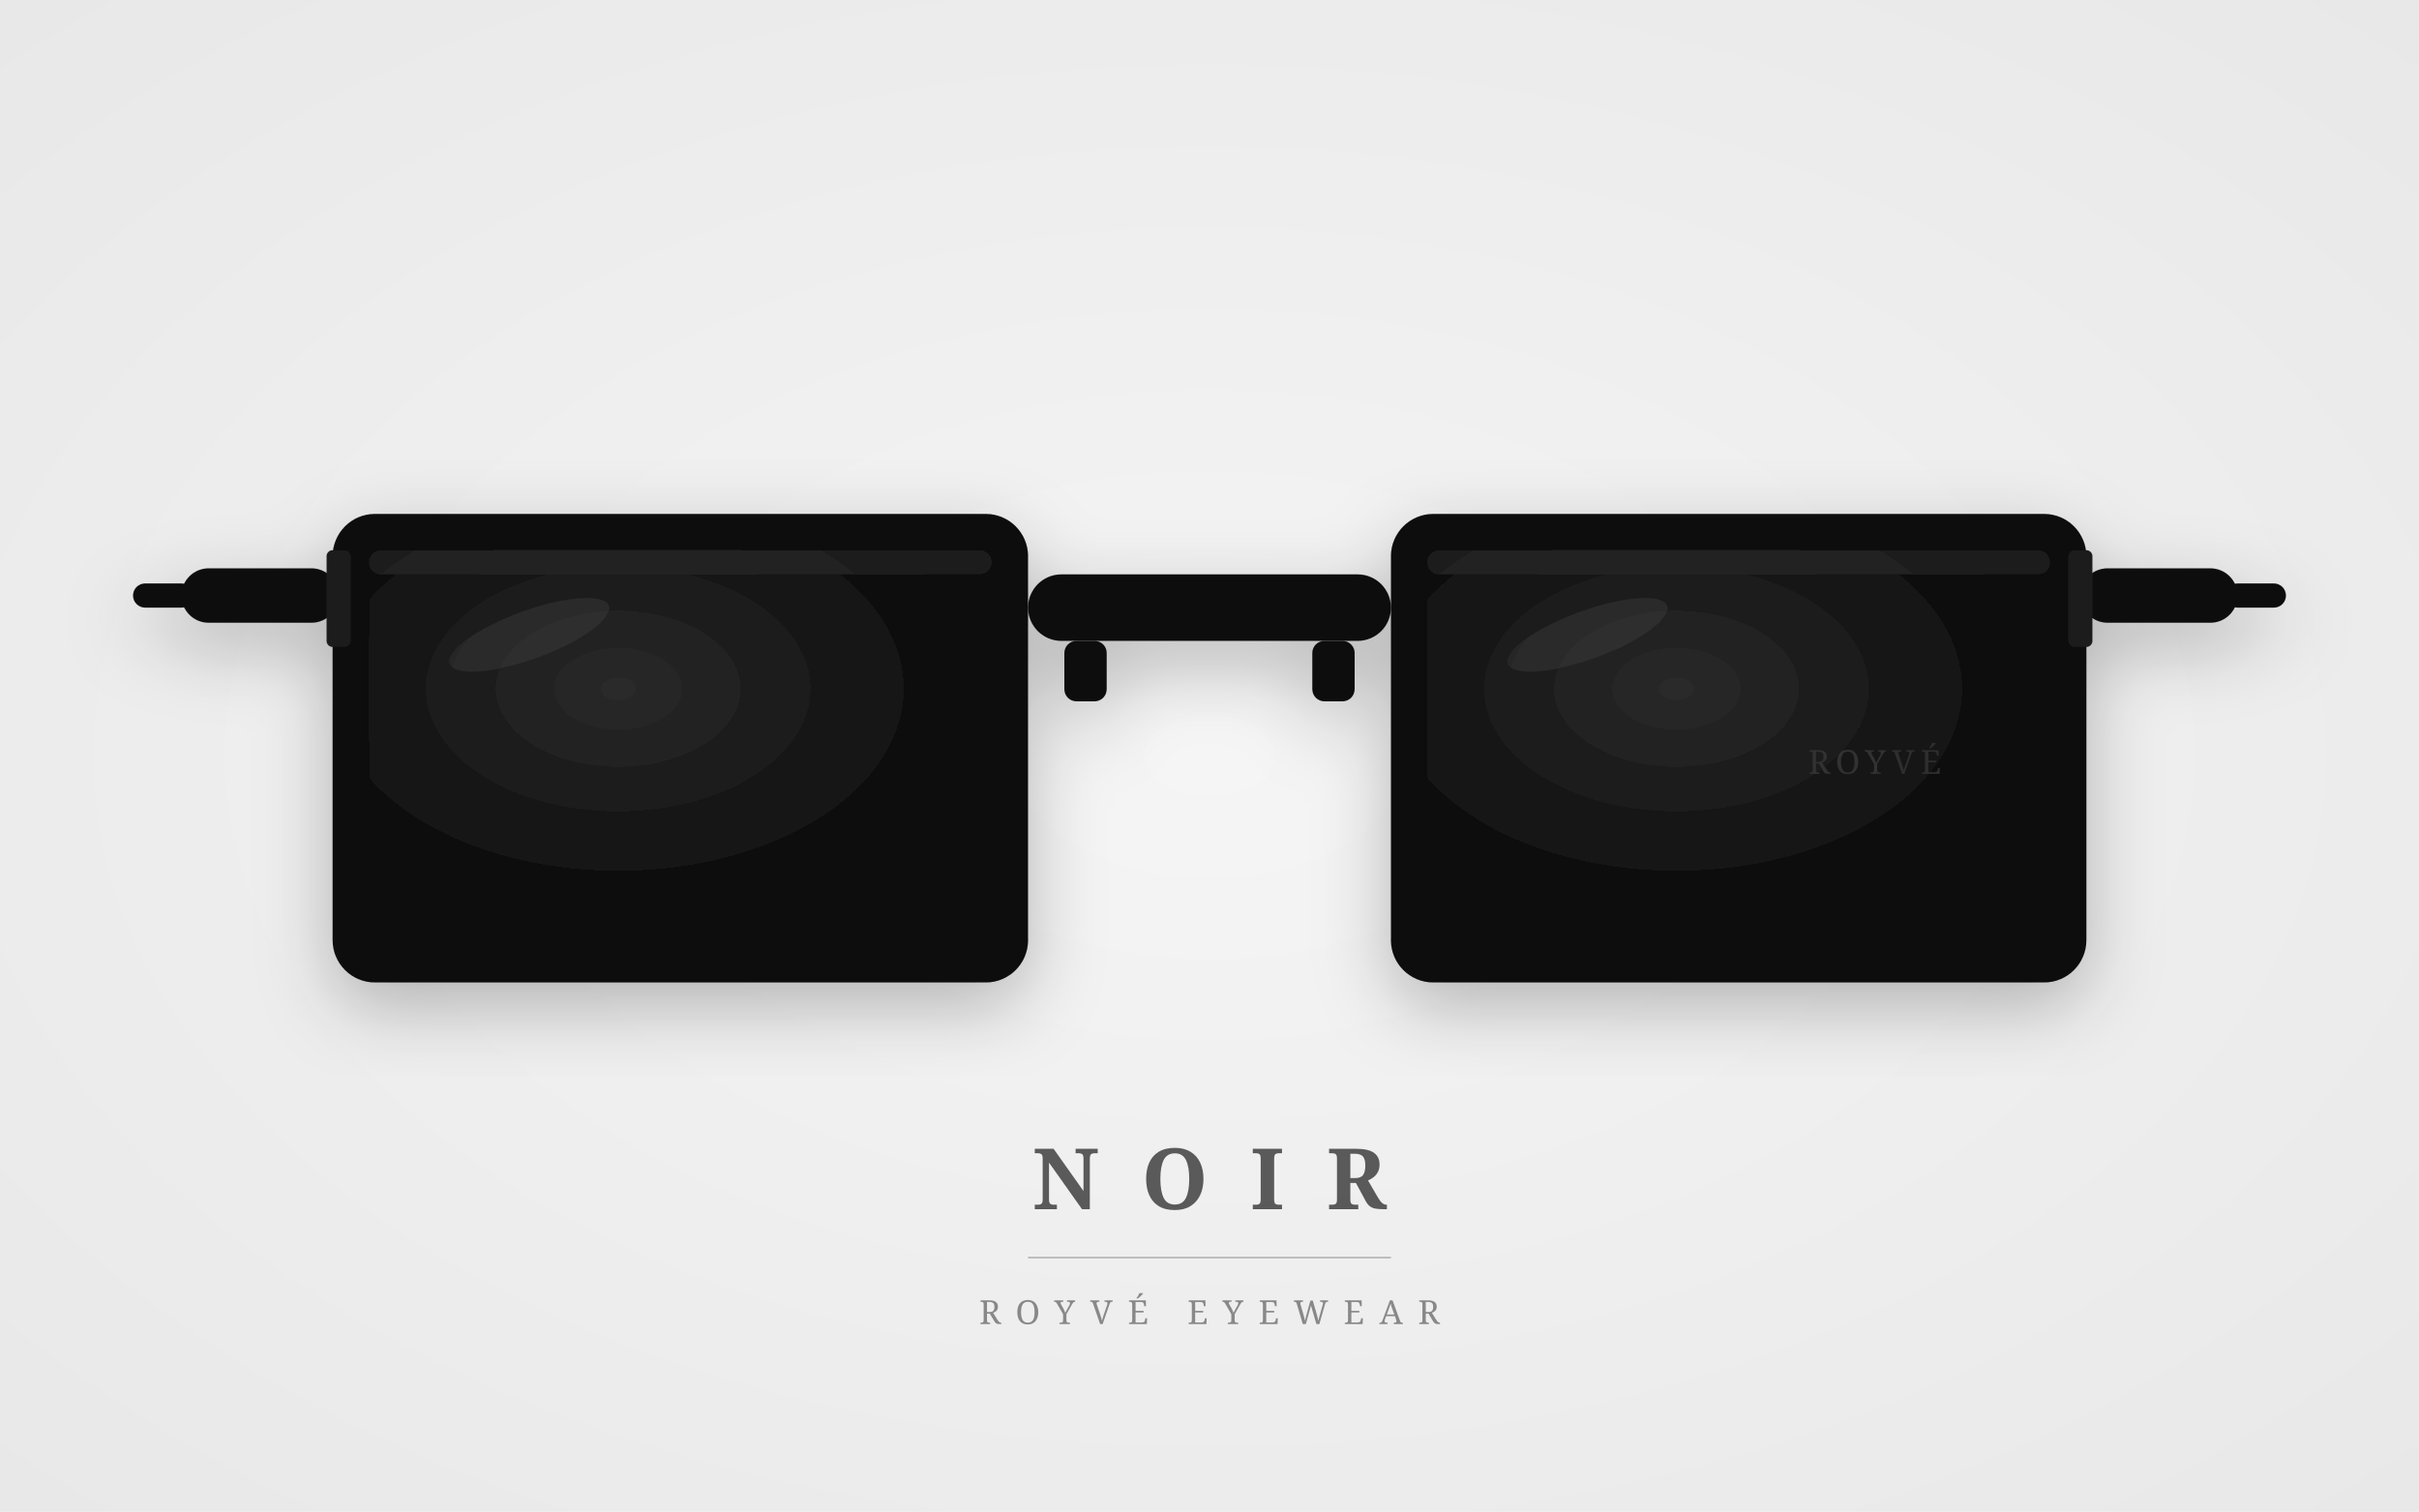
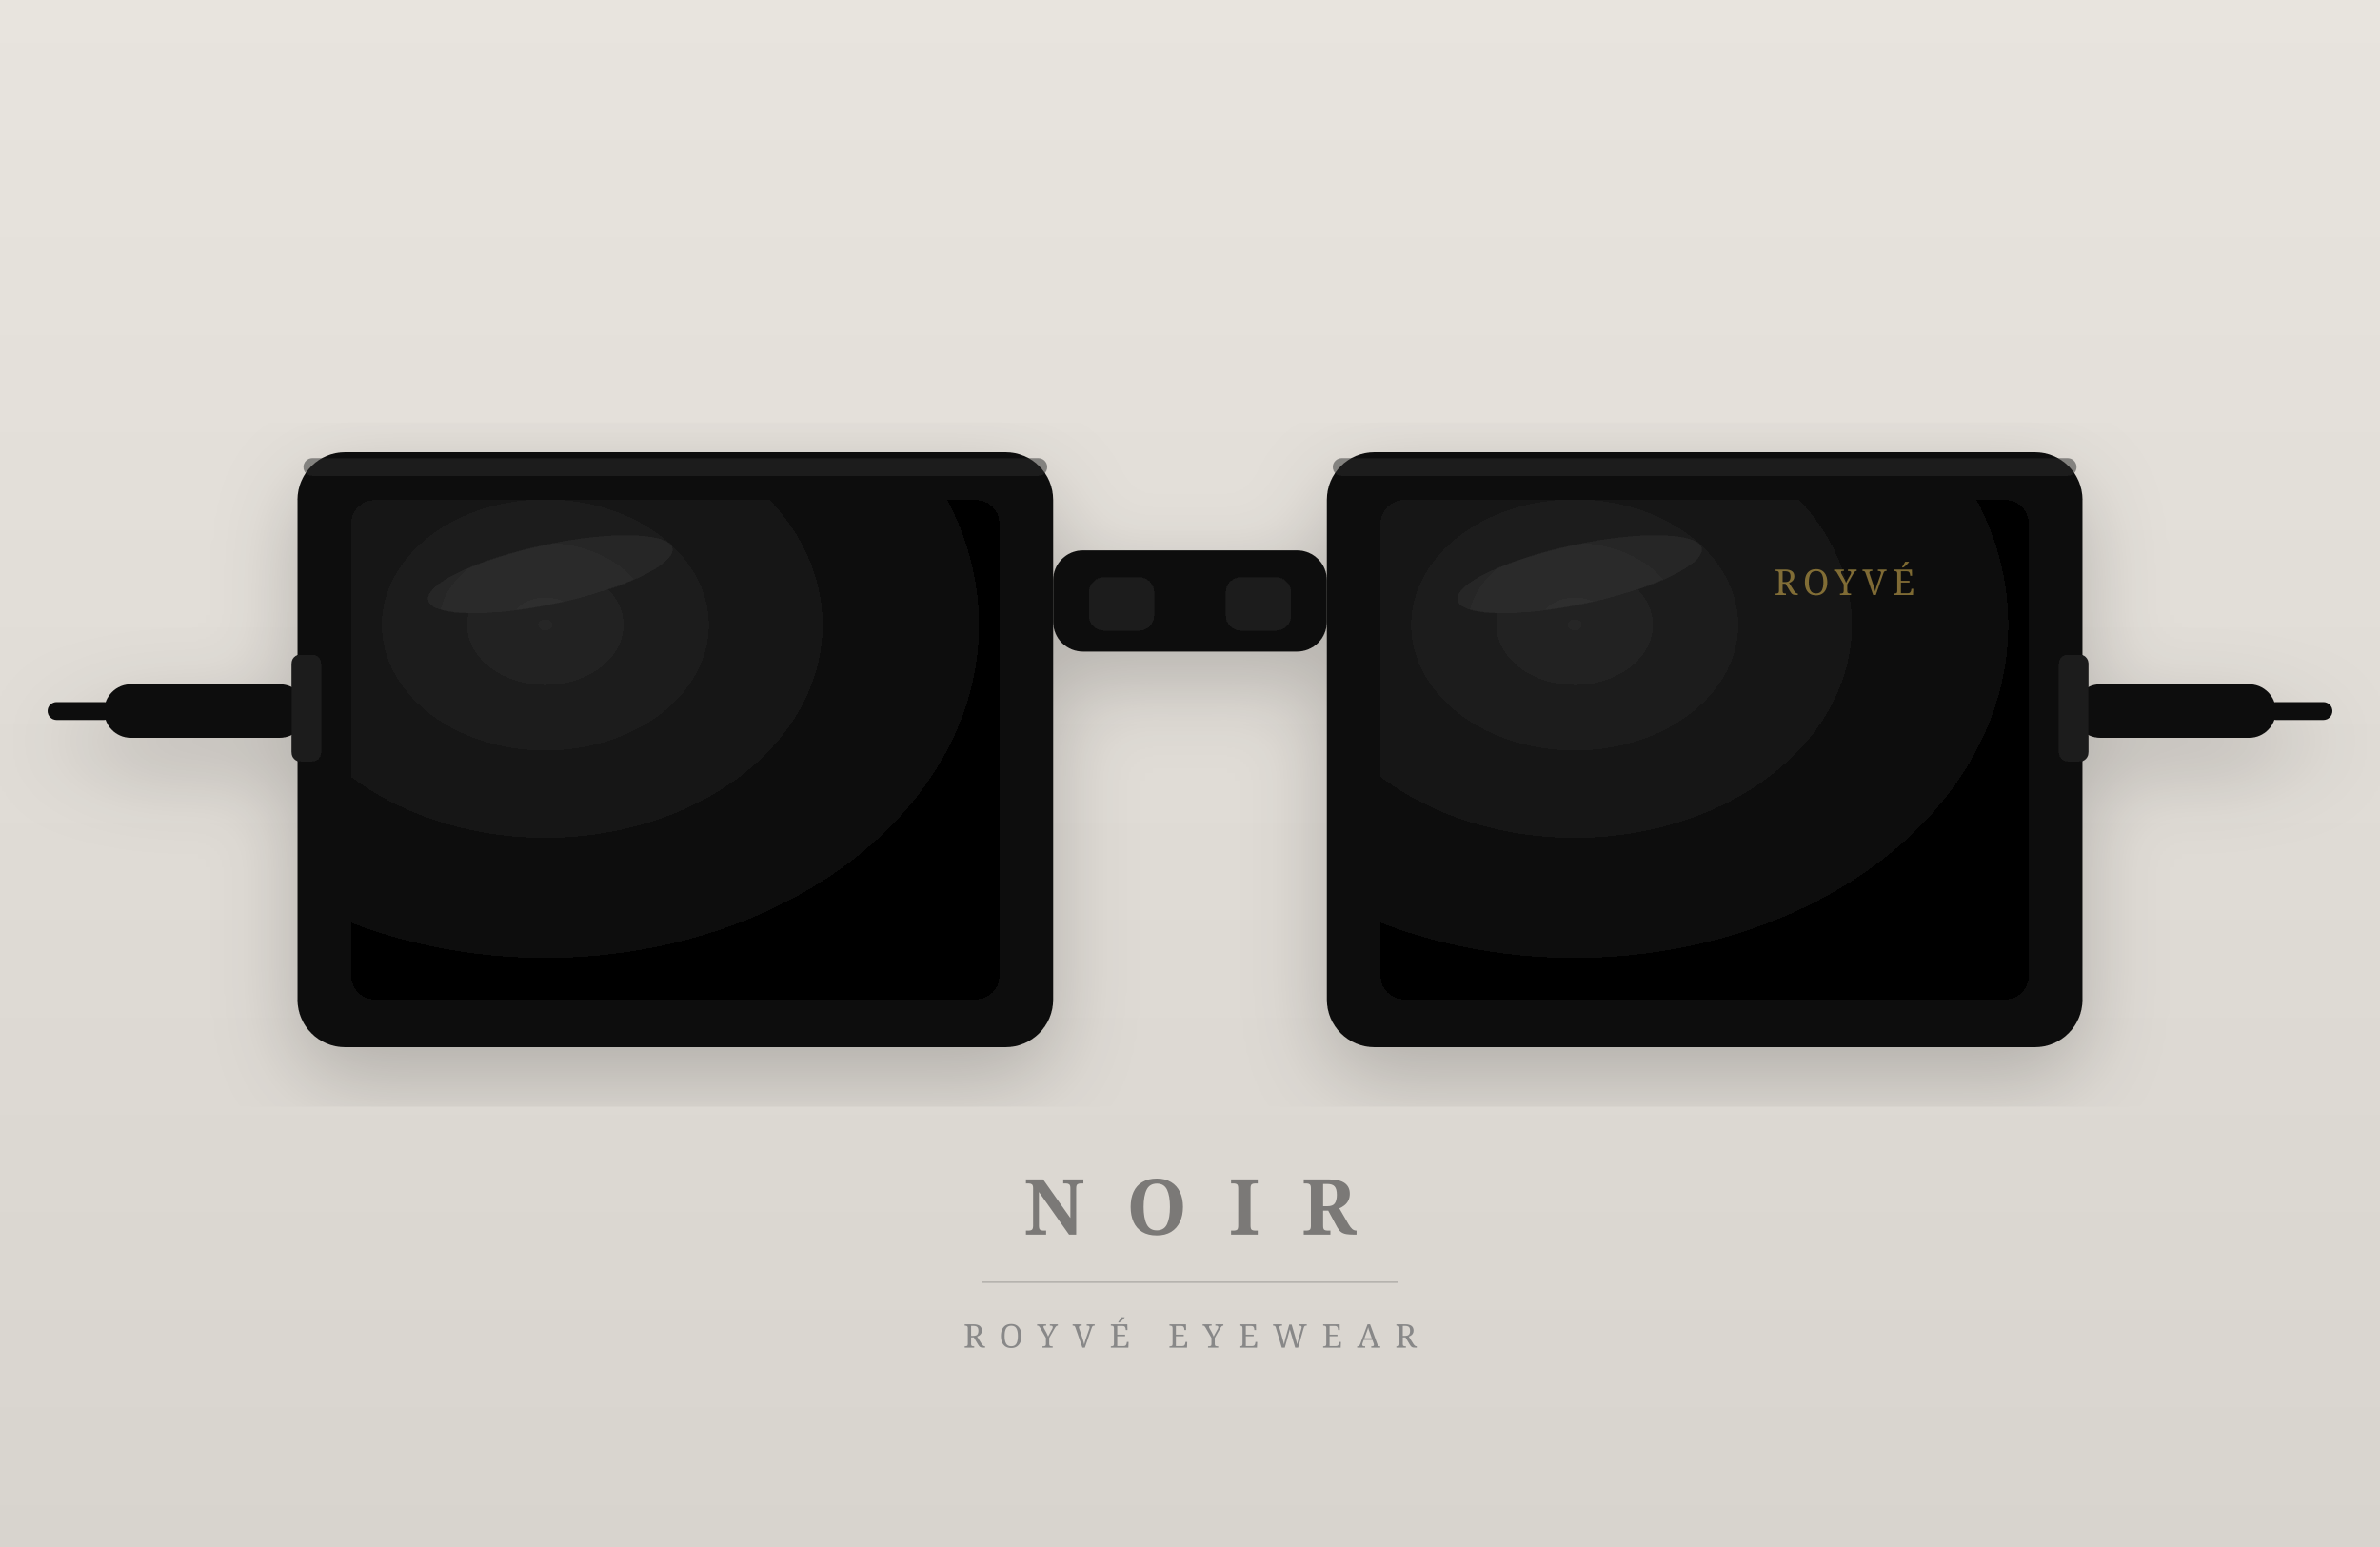
- <svg xmlns="http://www.w3.org/2000/svg" viewBox="0 0 800 500" width="800" height="500">
+ <svg xmlns="http://www.w3.org/2000/svg" viewBox="0 0 800 520" width="800" height="520">
  <defs>
-     <radialGradient id="bg" cx="50%" cy="50%" r="70%">
-       <stop offset="0%" stop-color="#f5f5f5" />
-       <stop offset="100%" stop-color="#e8e8e8" />
+     <linearGradient id="bg" x1="0%" y1="0%" x2="0%" y2="100%">
+       <stop offset="0%" stop-color="#e8e4de" />
+       <stop offset="100%" stop-color="#d8d4ce" />
+     </linearGradient>
+     <radialGradient id="lensL" cx="30%" cy="25%" r="70%">
+       <stop offset="0%" stop-color="#252525" />
+       <stop offset="100%" stop-color="#050505" />
    </radialGradient>
-     <radialGradient id="lensL" cx="40%" cy="35%" r="60%">
-       <stop offset="0%" stop-color="#2a2a2a" />
-       <stop offset="100%" stop-color="#0a0a0a" />
+     <radialGradient id="lensR" cx="30%" cy="25%" r="70%">
+       <stop offset="0%" stop-color="#252525" />
+       <stop offset="100%" stop-color="#050505" />
    </radialGradient>
-     <radialGradient id="lensR" cx="40%" cy="35%" r="60%">
-       <stop offset="0%" stop-color="#2a2a2a" />
-       <stop offset="100%" stop-color="#0a0a0a" />
-     </radialGradient>
-     <filter id="shadow" x="-20%" y="-20%" width="140%" height="140%">
-       <feDropShadow dx="0" dy="8" stdDeviation="12" flood-color="#000000" flood-opacity="0.25" />
+     <filter id="shadow">
+       <feDropShadow dx="0" dy="10" stdDeviation="14" flood-color="#000" flood-opacity="0.2" />
    </filter>
  </defs>
-   <rect width="800" height="500" fill="url(#bg)" />
+   <rect width="800" height="520" fill="url(#bg)" />
  <g filter="url(#shadow)">
-     <rect x="110" y="170" width="230" height="155" rx="14" fill="#0a0a0a" />
-     <rect x="122" y="182" width="206" height="131" rx="8" fill="url(#lensL)" />
-     <rect x="122" y="182" width="206" height="8" rx="4" fill="#2a2a2a" opacity="0.6" />
-     <rect x="460" y="170" width="230" height="155" rx="14" fill="#0a0a0a" />
-     <rect x="472" y="182" width="206" height="131" rx="8" fill="url(#lensR)" />
-     <rect x="472" y="182" width="206" height="8" rx="4" fill="#2a2a2a" opacity="0.6" />
-     <rect x="340" y="190" width="120" height="22" rx="11" fill="#0a0a0a" />
-     <rect x="352" y="212" width="14" height="20" rx="4" fill="#111" />
-     <rect x="434" y="212" width="14" height="20" rx="4" fill="#111" />
-     <rect x="60" y="188" width="52" height="18" rx="9" fill="#0a0a0a" />
-     <rect x="44" y="193" width="20" height="8" rx="4" fill="#0a0a0a" />
-     <rect x="688" y="188" width="52" height="18" rx="9" fill="#0a0a0a" />
-     <rect x="736" y="193" width="20" height="8" rx="4" fill="#0a0a0a" />
-     <rect x="108" y="182" width="8" height="32" rx="2" fill="#1a1a1a" />
-     <rect x="684" y="182" width="8" height="32" rx="2" fill="#1a1a1a" />
-     <text x="620" y="256" font-family="Georgia, serif" font-size="11" letter-spacing="2" fill="#3a3a3a" text-anchor="middle" opacity="0.7">ROYVÉ</text>
-     <ellipse cx="175" cy="210" rx="28" ry="8" fill="white" opacity="0.06" transform="rotate(-20, 175, 210)" />
-     <ellipse cx="525" cy="210" rx="28" ry="8" fill="white" opacity="0.06" transform="rotate(-20, 525, 210)" />
+     <rect x="100" y="152" width="254" height="200" rx="16" fill="#0a0a0a" />
+     <rect x="118" y="168" width="218" height="168" rx="8" fill="url(#lensL)" />
+     <ellipse cx="185" cy="193" rx="42" ry="10" fill="white" opacity="0.05" transform="rotate(-12,185,193)" />
+     <rect x="446" y="152" width="254" height="200" rx="16" fill="#0a0a0a" />
+     <rect x="464" y="168" width="218" height="168" rx="8" fill="url(#lensR)" />
+     <ellipse cx="531" cy="193" rx="42" ry="10" fill="white" opacity="0.05" transform="rotate(-12,531,193)" />
+     <text x="620" y="200" font-family="Georgia,serif" font-size="12" letter-spacing="2" fill="#c9a84c" text-anchor="middle" opacity="0.6">ROYVÉ</text>
+     <rect x="354" y="185" width="92" height="34" rx="10" fill="#0a0a0a" />
+     <rect x="366" y="194" width="22" height="18" rx="5" fill="#1a1a1a" />
+     <rect x="412" y="194" width="22" height="18" rx="5" fill="#1a1a1a" />
+     <rect x="35" y="230" width="68" height="18" rx="9" fill="#0a0a0a" />
+     <rect x="16" y="236" width="22" height="6" rx="3" fill="#0a0a0a" />
+     <rect x="697" y="230" width="68" height="18" rx="9" fill="#0a0a0a" />
+     <rect x="762" y="236" width="22" height="6" rx="3" fill="#0a0a0a" />
+     <rect x="98" y="220" width="10" height="36" rx="3" fill="#1a1a1a" />
+     <rect x="692" y="220" width="10" height="36" rx="3" fill="#1a1a1a" />
+     <rect x="102" y="154" width="250" height="6" rx="3" fill="#2a2a2a" opacity="0.5" />
+     <rect x="448" y="154" width="250" height="6" rx="3" fill="#2a2a2a" opacity="0.5" />
  </g>
-   <text x="400" y="400" font-family="Georgia, serif" font-size="28" font-weight="700" letter-spacing="14" fill="#1a1a1a" text-anchor="middle" opacity="0.7">NOIR</text>
-   <line x1="340" y1="416" x2="460" y2="416" stroke="#1a1a1a" stroke-width="0.5" opacity="0.3" />
-   <text x="400" y="438" font-family="Georgia, serif" font-size="11" letter-spacing="5" fill="#888" text-anchor="middle">ROYVÉ EYEWEAR</text>
+   <text x="400" y="415" font-family="Georgia,serif" font-size="26" font-weight="700" letter-spacing="14" fill="#3a3a3a" text-anchor="middle" opacity="0.6">NOIR</text>
+   <line x1="330" y1="431" x2="470" y2="431" stroke="#3a3a3a" stroke-width="0.5" opacity="0.25" />
+   <text x="400" y="453" font-family="Georgia,serif" font-size="11" letter-spacing="5" fill="#888" text-anchor="middle">ROYVÉ EYEWEAR</text>
</svg>
